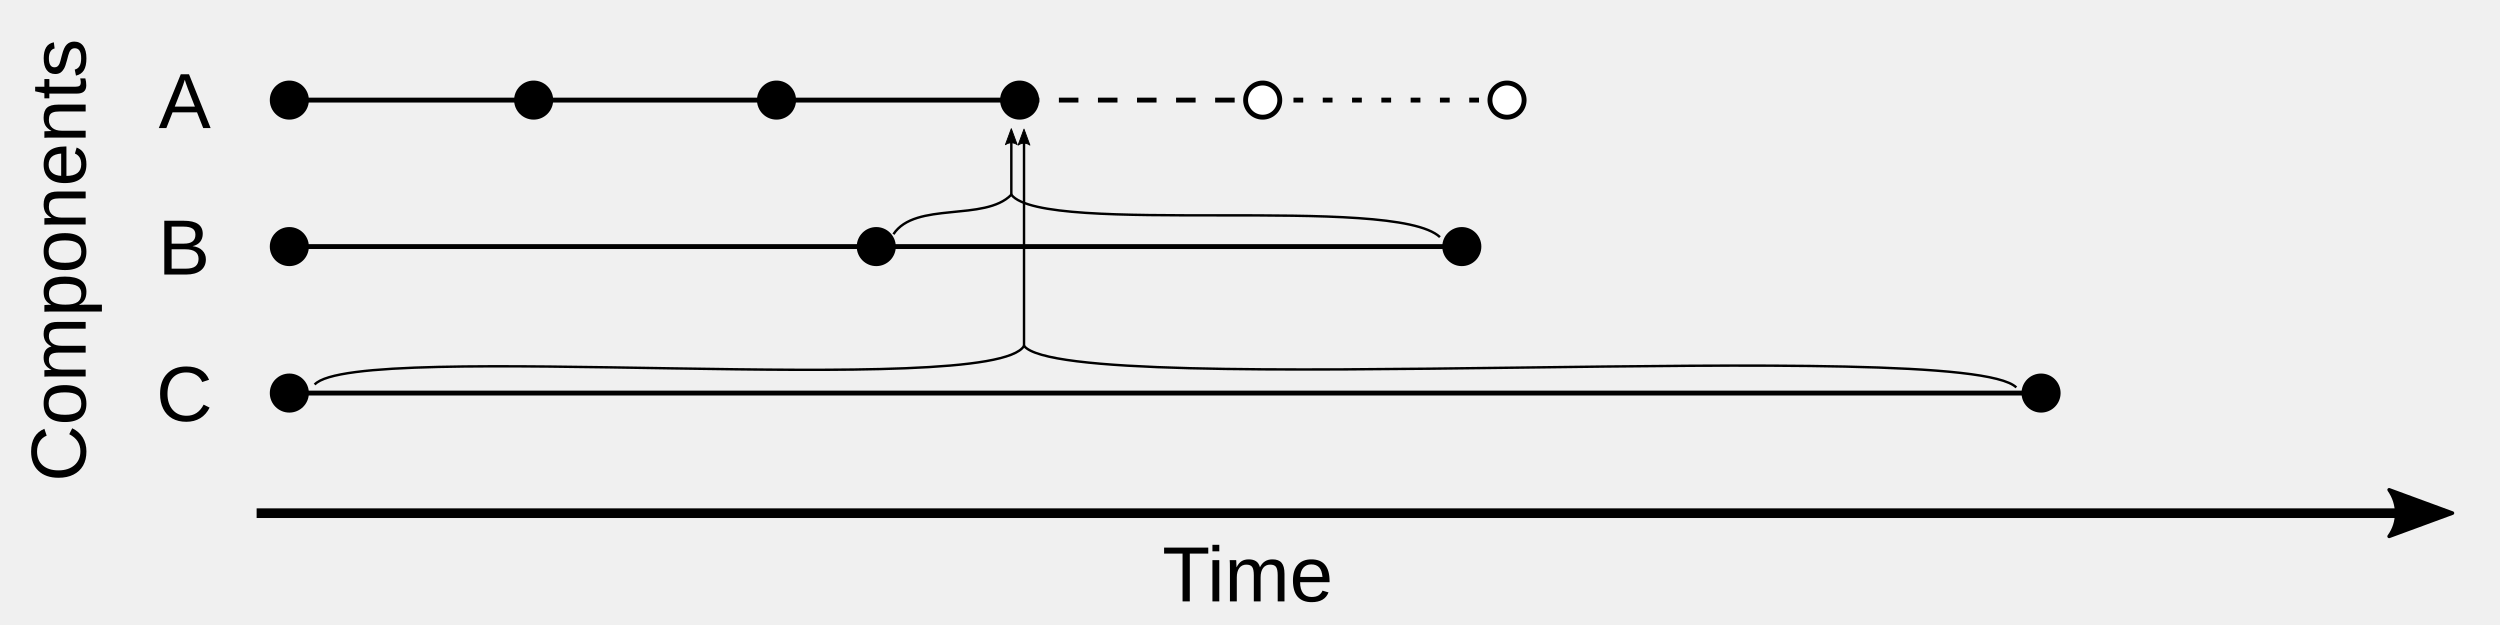
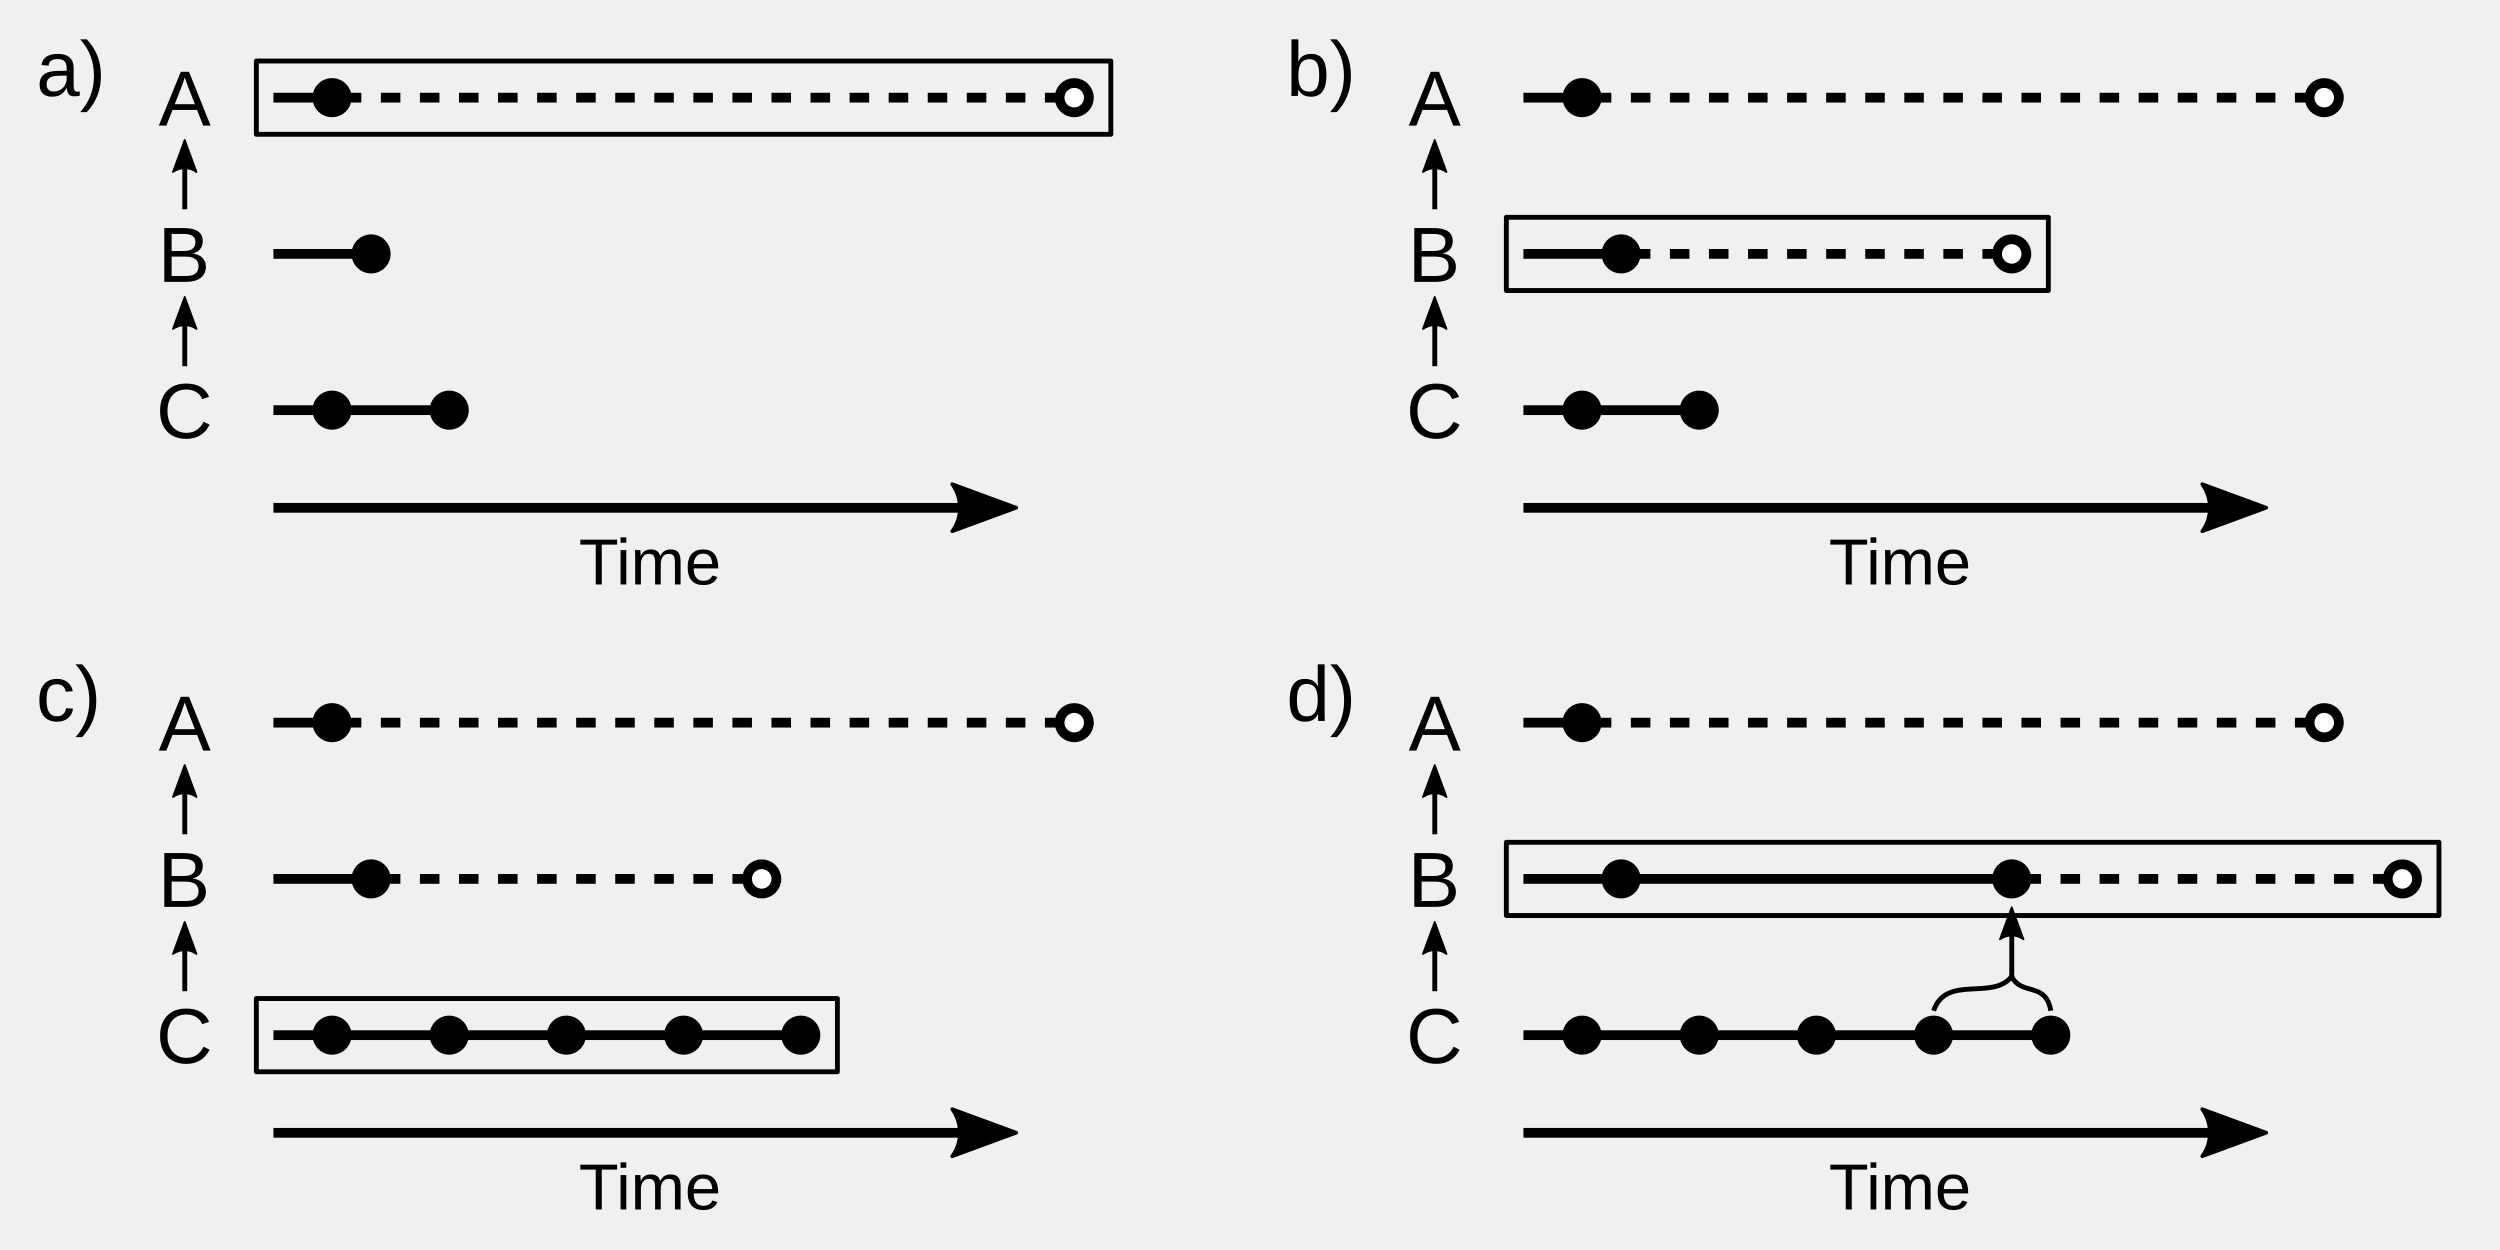
- <svg xmlns="http://www.w3.org/2000/svg" id="svg8" width="512" height="128" version="1.1" viewBox="0 0 512 128">
+ <svg xmlns="http://www.w3.org/2000/svg" id="svg8" width="512" height="256" version="1.1" viewBox="0 0 512 256">
  <defs id="defs25">
    <marker id="marker2246" overflow="visible" orient="auto">
-       <path id="path2244" transform="scale(.6) rotate(180) translate(0)" d="m8.719 4.034-10.926-4.018 10.926-4.018c-1.746 2.372-1.735 5.617-6e-7 8.035z" fill-rule="evenodd" stroke="#000" stroke-linejoin="round" stroke-width=".625" />
-     </marker>
-     <marker id="marker2182" overflow="visible" orient="auto">
-       <path id="path2180" transform="scale(.6) rotate(180) translate(0)" d="m8.719 4.034-10.926-4.018 10.926-4.018c-1.746 2.372-1.735 5.617-6e-7 8.035z" fill-rule="evenodd" stroke="#000" stroke-linejoin="round" stroke-width=".625" />
+       <path id="path2244" transform="scale(-.6)" d="m8.719 4.034-10.926-4.018 10.926-4.018c-1.746 2.372-1.735 5.617 0 8.035z" fill-rule="evenodd" stroke="#000" stroke-linejoin="round" stroke-width=".625" />
    </marker>
    <marker id="Arrow2Mend" overflow="visible" orient="auto">
-       <path id="path881" transform="scale(.6) rotate(180) translate(0)" d="m8.719 4.034-10.926-4.018 10.926-4.018c-1.746 2.372-1.735 5.617-6e-7 8.035z" fill-rule="evenodd" stroke="#000" stroke-linejoin="round" stroke-width=".625" />
+       <path id="path881" transform="scale(-.6)" d="m8.719 4.034-10.926-4.018 10.926-4.018c-1.746 2.372-1.735 5.617 0 8.035z" fill-rule="evenodd" stroke="#000" stroke-linejoin="round" stroke-width=".625" />
+     </marker>
+     <marker id="marker2246-4" overflow="visible" orient="auto">
+       <path id="path2244-3" transform="scale(-.6)" d="m8.719 4.034-10.926-4.018 10.926-4.018c-1.746 2.372-1.735 5.617 0 8.035z" fill-rule="evenodd" stroke="#000" stroke-linejoin="round" stroke-width=".625" />
+     </marker>
+     <marker id="marker2246-4-8" overflow="visible" orient="auto">
+       <path id="path2244-3-4" transform="scale(-.6)" d="m8.719 4.034-10.926-4.018 10.926-4.018c-1.746 2.372-1.735 5.617 0 8.035z" fill-rule="evenodd" stroke="#000" stroke-linejoin="round" stroke-width=".625" />
+     </marker>
+     <marker id="Arrow2Mend-1" overflow="visible" orient="auto">
+       <path id="path881-2" transform="scale(-.6)" d="m8.719 4.034-10.926-4.018 10.926-4.018c-1.746 2.372-1.735 5.617 0 8.035z" fill-rule="evenodd" stroke="#000" stroke-linejoin="round" stroke-width=".625" />
+     </marker>
+     <marker id="marker2246-4-81" overflow="visible" orient="auto">
+       <path id="path2244-3-5" transform="scale(-.6)" d="m8.719 4.034-10.926-4.018 10.926-4.018c-1.746 2.372-1.735 5.617 0 8.035z" fill-rule="evenodd" stroke="#000" stroke-linejoin="round" stroke-width=".625" />
+     </marker>
+     <marker id="marker2246-4-8-1" overflow="visible" orient="auto">
+       <path id="path2244-3-4-3" transform="scale(-.6)" d="m8.719 4.034-10.926-4.018 10.926-4.018c-1.746 2.372-1.735 5.617 0 8.035z" fill-rule="evenodd" stroke="#000" stroke-linejoin="round" stroke-width=".625" />
+     </marker>
+     <marker id="Arrow2Mend-1-1" overflow="visible" orient="auto">
+       <path id="path881-2-7" transform="scale(-.6)" d="m8.719 4.034-10.926-4.018 10.926-4.018c-1.746 2.372-1.735 5.617 0 8.035z" fill-rule="evenodd" stroke="#000" stroke-linejoin="round" stroke-width=".625" />
+     </marker>
+     <marker id="marker2246-4-81-9" overflow="visible" orient="auto">
+       <path id="path2244-3-5-8" transform="scale(-.6)" d="m8.719 4.034-10.926-4.018 10.926-4.018c-1.746 2.372-1.735 5.617 0 8.035z" fill-rule="evenodd" stroke="#000" stroke-linejoin="round" stroke-width=".625" />
+     </marker>
+     <marker id="marker2246-4-8-1-3" overflow="visible" orient="auto">
+       <path id="path2244-3-4-3-0" transform="scale(-.6)" d="m8.719 4.034-10.926-4.018 10.926-4.018c-1.746 2.372-1.735 5.617 0 8.035z" fill-rule="evenodd" stroke="#000" stroke-linejoin="round" stroke-width=".625" />
+     </marker>
+     <marker id="Arrow2Mend-1-1-9" overflow="visible" orient="auto">
+       <path id="path881-2-7-2" transform="scale(-.6)" d="m8.719 4.034-10.926-4.018 10.926-4.018c-1.746 2.372-1.735 5.617 0 8.035z" fill-rule="evenodd" stroke="#000" stroke-linejoin="round" stroke-width=".625" />
+     </marker>
+     <marker id="marker2246-4-81-9-0" overflow="visible" orient="auto">
+       <path id="path2244-3-5-8-3" transform="scale(-.6)" d="m8.719 4.034-10.926-4.018 10.926-4.018c-1.746 2.372-1.735 5.617 0 8.035z" fill-rule="evenodd" stroke="#000" stroke-linejoin="round" stroke-width=".625" />
+     </marker>
+     <marker id="marker2246-4-8-1-3-0" overflow="visible" orient="auto">
+       <path id="path2244-3-4-3-0-7" transform="scale(-.6)" d="m8.719 4.034-10.926-4.018 10.926-4.018c-1.746 2.372-1.735 5.617 0 8.035z" fill-rule="evenodd" stroke="#000" stroke-linejoin="round" stroke-width=".625" />
    </marker>
  </defs>
-   <g>
-     <ellipse id="path1305-2-2-3-31-2-6" cx="59.255" cy="50.5" rx="4" ry="4" stop-color="#000000" />
-     <ellipse id="path1305-2-2-3-31-2-9" cx="59.255" cy="80.5" rx="4" ry="4" stop-color="#000000" />
-     <ellipse id="path1305-2-2-3-31-2-7" cx="179.46" cy="50.5" rx="4" ry="4" stop-color="#000000" />
-     <ellipse id="path1305-2-2-3-31-2-5" cx="299.38" cy="50.5" rx="4" ry="4" stop-color="#000000" />
-     <ellipse id="path1305-2-2-3-31-2-94" cx="418.01" cy="80.5" rx="4" ry="4" stop-color="#000000" />
-     <ellipse id="path1305-2-2-3-31-1" cx="109.29" cy="20.5" rx="4" ry="4" stop-color="#000000" />
-     <ellipse id="path1305-2-2-3-31-2" cx="59.255" cy="20.5" rx="4" ry="4" stop-color="#000000" />
-     <ellipse id="path1305-2-2-3-31" cx="159.03" cy="20.5" rx="4" ry="4" stop-color="#000000" />
-   </g>
+   <circle id="path1305-2-2-3-31-2" cx="68" cy="20" r="4" stop-color="#000000" />
+   <path id="path1274-4" d="m70 20h148" fill="none" stroke="#000" stroke-dasharray="4, 4" stroke-width="2" />
+   <path id="path852" d="m56 104h149.48" fill="none" marker-end="url(#Arrow2Mend)" stroke="#000" stroke-width="2" />
+   <g font-family="Arial" letter-spacing="0px" word-spacing="0px">
+     <text id="text1164" x="118.553" y="119.694" font-size="13.333px" style="line-height:1.25" xml:space="preserve">
+       <tspan id="tspan1162" x="118.553" y="119.694" font-size="13.333px">Time</tspan>
+     </text>
+     <g font-size="16px">
+       <text id="text1164-0-2" x="32.494" y="25.727" style="line-height:1.25" xml:space="preserve">
+         <tspan id="tspan1162-0-2" x="32.494" y="25.727">A</tspan>
+       </text>
+       <g>
+         <text id="text1164-0-2-30" x="7.422" y="19.648" style="font-variant-caps:normal;font-variant-east-asian:normal;font-variant-ligatures:normal;font-variant-numeric:normal;line-height:1.25" xml:space="preserve">
+           <tspan id="tspan1162-0-2-6" x="7.422" y="19.648" font-family="Arial" font-size="16px" style="font-variant-caps:normal;font-variant-east-asian:normal;font-variant-ligatures:normal;font-variant-numeric:normal">a)</tspan>
+         </text>
+         <text id="text1164-0-2-30-7" x="263.422" y="19.648" style="font-variant-caps:normal;font-variant-east-asian:normal;font-variant-ligatures:normal;font-variant-numeric:normal;line-height:1.25" xml:space="preserve">
+           <tspan id="tspan1162-0-2-6-3" x="263.422" y="19.648" font-family="Arial" font-size="16px" style="font-variant-caps:normal;font-variant-east-asian:normal;font-variant-ligatures:normal;font-variant-numeric:normal">b)</tspan>
+         </text>
+         <text id="text1164-0-2-30-3" x="7.375" y="147.648" style="font-variant-caps:normal;font-variant-east-asian:normal;font-variant-ligatures:normal;font-variant-numeric:normal;line-height:1.25" xml:space="preserve">
+           <tspan id="tspan1162-0-2-6-6" x="7.375" y="147.648" font-family="Arial" font-size="16px" style="font-variant-caps:normal;font-variant-east-asian:normal;font-variant-ligatures:normal;font-variant-numeric:normal">c)</tspan>
+         </text>
+         <text id="text1164-0-2-30-6" x="263.453" y="147.648" style="font-variant-caps:normal;font-variant-east-asian:normal;font-variant-ligatures:normal;font-variant-numeric:normal;line-height:1.25" xml:space="preserve">
+           <tspan id="tspan1162-0-2-6-64" x="263.453" y="147.648" font-family="Arial" font-size="16px" style="font-variant-caps:normal;font-variant-east-asian:normal;font-variant-ligatures:normal;font-variant-numeric:normal">d)</tspan>
+         </text>
+       </g>
+       <text id="text1164-0-2-3" x="32.334" y="57.727" style="line-height:1.25" xml:space="preserve">
+         <tspan id="tspan1162-0-2-3" x="32.334" y="57.727">B</tspan>
+       </text>
+       <text id="text1164-0-2-0" x="31.971" y="89.727" style="line-height:1.25" xml:space="preserve">
+         <tspan id="tspan1162-0-2-7" x="31.971" y="89.727">C</tspan>
+       </text>
+     </g>
+   </g>
+   <path id="path1274-0-6" d="m56 20h11" fill="none" stroke="#000" stroke-width="2" />
+   <circle id="path1305-2-2-3-31-2-3" cx="76" cy="52" r="4" stop-color="#000000" />
+   <path id="path1274-0-6-6" d="m56 52h18" fill="none" stroke="#000" stroke-width="2" />
+   <circle id="path1305-2-2-3-31-2-3-8" cx="92" cy="84" r="4" stop-color="#000000" />
+   <circle id="path1305-2-2-3-31-2-3-8-5" cx="68" cy="84" r="4" stop-color="#000000" />
+   <path id="path1274-0-6-6-0" d="m56 84h35" fill="none" stroke="#000" stroke-width="2" />
+   <circle id="path1305-2-2-3-3" cx="220" cy="20" r="3" fill="#fff" stop-color="#000000" stroke="#000" stroke-linecap="round" stroke-linejoin="round" stroke-width="2" />
  <g fill="none" stroke="#000">
-     <path id="path1274-4" d="m208.86 20.5h50.037" stroke-dasharray="4,4" />
+     <path id="path1692" d="m412.01 200v-12.859" marker-end="url(#marker2246)" />
+     <path id="path1692-2" d="m37.84 75v-12.859" marker-end="url(#marker2246-4)" />
+     <path id="path1692-2-5" d="m37.84 42.859v-12.859" marker-end="url(#marker2246-4-8)" />
+   </g>
+   <circle id="path1305-2-2-3-31-2-2" cx="324" cy="20" r="4" stop-color="#000000" />
+   <g fill="none" stroke="#000" stroke-width="2">
+     <path id="path1274-4-1" d="m326 20h147" stroke-dasharray="4, 4" />
+     <path id="path1274-4-1-3" d="m334 52h76" stroke-dasharray="4, 4" />
+     <path id="path852-9" d="m312 104h149.48" marker-end="url(#Arrow2Mend-1)" />
+   </g>
+   <g font-family="Arial" letter-spacing="0px" word-spacing="0px">
+     <text id="text1164-0" x="374.553" y="119.694" font-size="13.333px" style="line-height:1.25" xml:space="preserve">
+       <tspan id="tspan1162-3" x="374.553" y="119.694" font-size="13.333px">Time</tspan>
+     </text>
+     <g font-size="16px">
+       <text id="text1164-0-2-2" x="288.494" y="25.727" style="line-height:1.25" xml:space="preserve">
+         <tspan id="tspan1162-0-2-8" x="288.494" y="25.727">A</tspan>
+       </text>
+       <text id="text1164-0-2-3-2" x="288.334" y="57.727" style="line-height:1.25" xml:space="preserve">
+         <tspan id="tspan1162-0-2-3-4" x="288.334" y="57.727">B</tspan>
+       </text>
+       <text id="text1164-0-2-0-4" x="287.971" y="89.727" style="line-height:1.25" xml:space="preserve">
+         <tspan id="tspan1162-0-2-7-0" x="287.971" y="89.727">C</tspan>
+       </text>
+     </g>
+   </g>
+   <path id="path1274-0-6-1" d="m312 20h11" fill="none" stroke="#000" stroke-width="2" />
+   <circle id="path1305-2-2-3-31-2-3-3" cx="332" cy="52" r="4" stop-color="#000000" />
+   <path id="path1274-0-6-6-1" d="m312 52h18" fill="none" stroke="#000" stroke-width="2" />
+   <circle id="path1305-2-2-3-31-2-3-8-2" cx="348" cy="84" r="4" stop-color="#000000" />
+   <circle id="path1305-2-2-3-31-2-3-8-5-0" cx="324" cy="84" r="4" stop-color="#000000" />
+   <g stroke="#000">
+     <path id="path1274-0-6-6-0-3" d="m312 84h36" fill="none" stroke-width="2" />
+     <circle id="path1305-2-2-3-3-0" cx="476" cy="20" r="3" fill="#fff" stop-color="#000000" stroke-linecap="round" stroke-linejoin="round" stroke-width="2" />
+     <circle id="path1305-2-2-3-3-0-9" cx="412" cy="52" r="3" fill="#fff" stop-color="#000000" stroke-linecap="round" stroke-linejoin="round" stroke-width="2" />
+     <path id="path1692-2-0" d="m293.84 75v-12.859" fill="none" marker-end="url(#marker2246-4-81)" />
+     <path id="path1692-2-5-4" d="m293.84 42.859v-12.859" fill="none" marker-end="url(#marker2246-4-8-1)" />
+   </g>
+   <circle id="path1305-2-2-3-31-2-2-6" cx="68" cy="148" r="4" stop-color="#000000" />
+   <g fill="none" stroke="#000" stroke-width="2">
+     <path id="path1274-4-1-32" d="m70 148h147" stroke-dasharray="4, 4" />
+     <path id="path1274-4-1-3-4" d="m78 180h76" stroke-dasharray="4, 4" />
+     <path id="path852-9-5" d="m56 232h149.48" marker-end="url(#Arrow2Mend-1-1)" />
+   </g>
+   <g font-family="Arial" letter-spacing="0px" word-spacing="0px">
+     <text id="text1164-0-3" x="118.553" y="247.694" font-size="13.333px" style="line-height:1.25" xml:space="preserve">
+       <tspan id="tspan1162-3-1" x="118.553" y="247.694" font-size="13.333px">Time</tspan>
+     </text>
+     <g font-size="16px">
+       <text id="text1164-0-2-2-2" x="32.494" y="153.727" style="line-height:1.25" xml:space="preserve">
+         <tspan id="tspan1162-0-2-8-7" x="32.494" y="153.727">A</tspan>
+       </text>
+       <text id="text1164-0-2-3-2-7" x="32.334" y="185.727" style="line-height:1.25" xml:space="preserve">
+         <tspan id="tspan1162-0-2-3-4-6" x="32.334" y="185.727">B</tspan>
+       </text>
+       <text id="text1164-0-2-0-4-0" x="31.971" y="217.727" style="line-height:1.25" xml:space="preserve">
+         <tspan id="tspan1162-0-2-7-0-8" x="31.971" y="217.727">C</tspan>
+       </text>
+     </g>
+   </g>
+   <path id="path1274-0-6-1-0" d="m56 148h11" fill="none" stroke="#000" stroke-width="2" />
+   <circle id="path1305-2-2-3-31-2-3-3-3" cx="76" cy="180" r="4" stop-color="#000000" />
+   <path id="path1274-0-6-6-1-9" d="m56 180h18" fill="none" stroke="#000" stroke-width="2" />
+   <circle id="path1305-2-2-3-31-2-3-8-2-1" cx="92" cy="212" r="4" stop-color="#000000" />
+   <circle id="path1305-2-2-3-31-2-3-8-2-1-5" cx="116" cy="212" r="4" stop-color="#000000" />
+   <circle id="path1305-2-2-3-31-2-3-8-2-1-89" cx="140" cy="212" r="4" stop-color="#000000" />
+   <circle id="path1305-2-2-3-31-2-3-8-2-1-6" cx="164" cy="212" r="4" stop-color="#000000" />
+   <circle id="path1305-2-2-3-31-2-3-8-5-0-0" cx="68" cy="212" r="4" stop-color="#000000" />
+   <path id="path1274-0-6-6-0-3-9" d="m56 212h108" fill="none" stroke="#000" stroke-width="2" />
+   <circle id="path1305-2-2-3-31-2-3-8-2-1-2" cx="348" cy="212" r="4" stop-color="#000000" />
+   <circle id="path1305-2-2-3-31-2-3-8-2-1-5-5" cx="372" cy="212" r="4" stop-color="#000000" />
+   <circle id="path1305-2-2-3-31-2-3-8-2-1-89-0" cx="396" cy="212" r="4" stop-color="#000000" />
+   <circle id="path1305-2-2-3-31-2-3-8-2-1-6-6" cx="420" cy="212" r="4" stop-color="#000000" />
+   <circle id="path1305-2-2-3-31-2-3-8-5-0-0-4" cx="324" cy="212" r="4" stop-color="#000000" />
+   <g stroke="#000">
+     <path id="path1274-0-6-6-0-3-9-7" d="m312 212h108" fill="none" stroke-width="2" />
+     <circle id="path1305-2-2-3-3-0-95" cx="220" cy="148" r="3" fill="#fff" stop-color="#000000" stroke-linecap="round" stroke-linejoin="round" stroke-width="2" />
+     <circle id="path1305-2-2-3-3-0-9-5" cx="156" cy="180" r="3" fill="#fff" stop-color="#000000" stroke-linecap="round" stroke-linejoin="round" stroke-width="2" />
+     <path id="path1692-2-0-3" d="m37.84 203v-12.859" fill="none" marker-end="url(#marker2246-4-81-9)" />
+     <path id="path1692-2-5-4-2" d="m37.84 170.86v-12.859" fill="none" marker-end="url(#marker2246-4-8-1-3)" />
+   </g>
+   <circle id="path1305-2-2-3-31-2-2-6-2" cx="324" cy="148" r="4" stop-color="#000000" />
+   <g fill="none" stroke="#000" stroke-width="2">
+     <path id="path1274-4-1-32-2" d="m326 148h147" stroke-dasharray="4, 4" />
+     <path id="path1274-4-1-3-4-9" d="m334 180h76" />
+     <path id="path852-9-5-7" d="m312 232h149.48" marker-end="url(#Arrow2Mend-1-1-9)" />
+   </g>
+   <g font-family="Arial" letter-spacing="0px" word-spacing="0px">
+     <text id="text1164-0-3-7" x="374.553" y="247.694" font-size="13.333px" style="line-height:1.25" xml:space="preserve">
+       <tspan id="tspan1162-3-1-0" x="374.553" y="247.694" font-size="13.333px">Time</tspan>
+     </text>
+     <g font-size="16px">
+       <text id="text1164-0-2-2-2-3" x="288.494" y="153.727" style="line-height:1.25" xml:space="preserve">
+         <tspan id="tspan1162-0-2-8-7-3" x="288.494" y="153.727">A</tspan>
+       </text>
+       <text id="text1164-0-2-3-2-7-9" x="288.334" y="185.727" style="line-height:1.25" xml:space="preserve">
+         <tspan id="tspan1162-0-2-3-4-6-8" x="288.334" y="185.727">B</tspan>
+       </text>
+       <text id="text1164-0-2-0-4-0-0" x="287.971" y="217.727" style="line-height:1.25" xml:space="preserve">
+         <tspan id="tspan1162-0-2-7-0-8-1" x="287.971" y="217.727">C</tspan>
+       </text>
+     </g>
+   </g>
+   <path id="path1274-0-6-1-0-9" d="m312 148h11" fill="none" stroke="#000" stroke-width="2" />
+   <circle id="path1305-2-2-3-31-2-3-3-3-4" cx="332" cy="180" r="4" stop-color="#000000" />
+   <circle id="path1305-2-2-3-31-2-3-3-3-4-1" cx="412" cy="180" r="4" stop-color="#000000" />
+   <g stroke="#000">
+     <path id="path1274-0-6-6-1-9-6" d="m312 180h18" fill="none" stroke-width="2" />
+     <g stroke-width="2">
+       <circle id="path1305-2-2-3-3-0-95-8" cx="476" cy="148" r="3" fill="#fff" stop-color="#000000" stroke-linecap="round" stroke-linejoin="round" />
+       <path id="path1274-4-1-3-4-9-8" d="m414 180h76" fill="none" stroke-dasharray="4, 4" />
+       <circle id="path1305-2-2-3-3-0-9-5-1-2" cx="492" cy="180" r="3" fill="#fff" stop-color="#000000" stroke-linecap="round" stroke-linejoin="round" />
+     </g>
+   </g>
+   <g fill="none" stroke="#000">
    <g>
-       <path id="path1274-1" d="m60.296 80.5h357.72" />
-       <path id="path1274" d="m60.296 20.5h148.57" />
-       <path id="path852" d="m52.557 105.1h447.08" marker-end="url(#Arrow2Mend)" stroke-width="1.977" />
-     </g>
-   </g>
-   <g font-family="Arial" font-size="16px" letter-spacing="0px" word-spacing="0px">
-     <text id="text1164" x="238.048" y="123.169" style="line-height:1.25" xml:space="preserve">
-       <tspan id="tspan1162" x="238.048" y="123.169">Time</tspan>
-     </text>
-     <text id="text1164-0" transform="rotate(-90)" x="-98.662" y="17.544" style="line-height:1.25" xml:space="preserve">
-       <tspan id="tspan1162-0" x="-98.662" y="17.544">Components</tspan>
-     </text>
-     <text id="text1164-0-2" x="32.494" y="26.227" style="line-height:1.25" xml:space="preserve">
-       <tspan id="tspan1162-0-2" x="32.494" y="26.227">A</tspan>
-     </text>
-     <text id="text1164-0-2-3" x="32.334" y="56.227" style="line-height:1.25" xml:space="preserve">
-       <tspan id="tspan1162-0-2-3" x="32.334" y="56.227">B</tspan>
-     </text>
-     <text id="text1164-0-2-0" x="31.971" y="86.227" style="line-height:1.25" xml:space="preserve">
-       <tspan id="tspan1162-0-2-7" x="31.971" y="86.227">C</tspan>
-     </text>
-   </g>
-   <path id="path1274-0" d="m60.296 50.5h239.08" fill="none" stroke="#000" />
-   <ellipse id="path1305-2-2-3" cx="208.82" cy="20.5" rx="4" ry="4" stop-color="#000000" />
-   <g stroke="#000">
-     <path id="path1274-4-1" d="m258.9 20.5h50.037" fill="none" stroke-dasharray="2,4" />
-     <ellipse id="path1305-2-2-3-3" cx="258.6" cy="20.5" rx="3.5" ry="3.5" fill="#fff" stop-color="#000000" stroke-linecap="round" stroke-linejoin="round" />
-     <ellipse id="path1305-2-2-3-3-0" cx="308.64" cy="20.5" rx="3.5" ry="3.5" fill="#fff" stop-color="#000000" stroke-linecap="round" stroke-linejoin="round" />
-   </g>
-   <g fill="none" stroke="#000" stroke-width=".5">
-     <path id="path1692" d="m207.12 39.878v-12.859" marker-end="url(#marker2246)" />
-     <path id="path1692-2" d="m209.72 70.839v-43.733" marker-end="url(#marker2182)" />
-     <path id="path2404" d="m182.98 47.965c4.472-6.782 18.672-2.511 24.14-8.086 6.674 8.54 78.411-0.165 87.778 8.679" />
-     <path id="path2404-5" d="m64.441 78.754c8.45-9.294 138.76 3.105 145.28-7.914 8.977 11.261 192.39-2.221 203.22 8.507" />
+       <path id="path1692-2-0-3-6" d="m293.84 203v-12.859" marker-end="url(#marker2246-4-81-9-0)" />
+       <path id="path1692-2-5-4-2-1" d="m293.84 170.86v-12.859" marker-end="url(#marker2246-4-8-1-3-0)" />
+       <path id="path2404" d="m396 207c2.563-7.497 12-2 16-7 2 4 7 1 8 7" />
+     </g>
+     <g stroke-linejoin="round">
+       <rect id="rect6925" x="52.5" y="12.5" width="175" height="15" stop-color="#000000" />
+       <rect id="rect6925-4" x="308.5" y="44.5" width="111" height="15" stop-color="#000000" stroke-width="1" />
+       <rect id="rect6925-4-4" x="308.5" y="172.5" width="191" height="15" stop-color="#000000" stroke-width="1" />
+       <rect id="rect6925-4-6" x="52.5" y="204.5" width="119" height="15" stop-color="#000000" stroke-width="1" />
+     </g>
  </g>
</svg>
